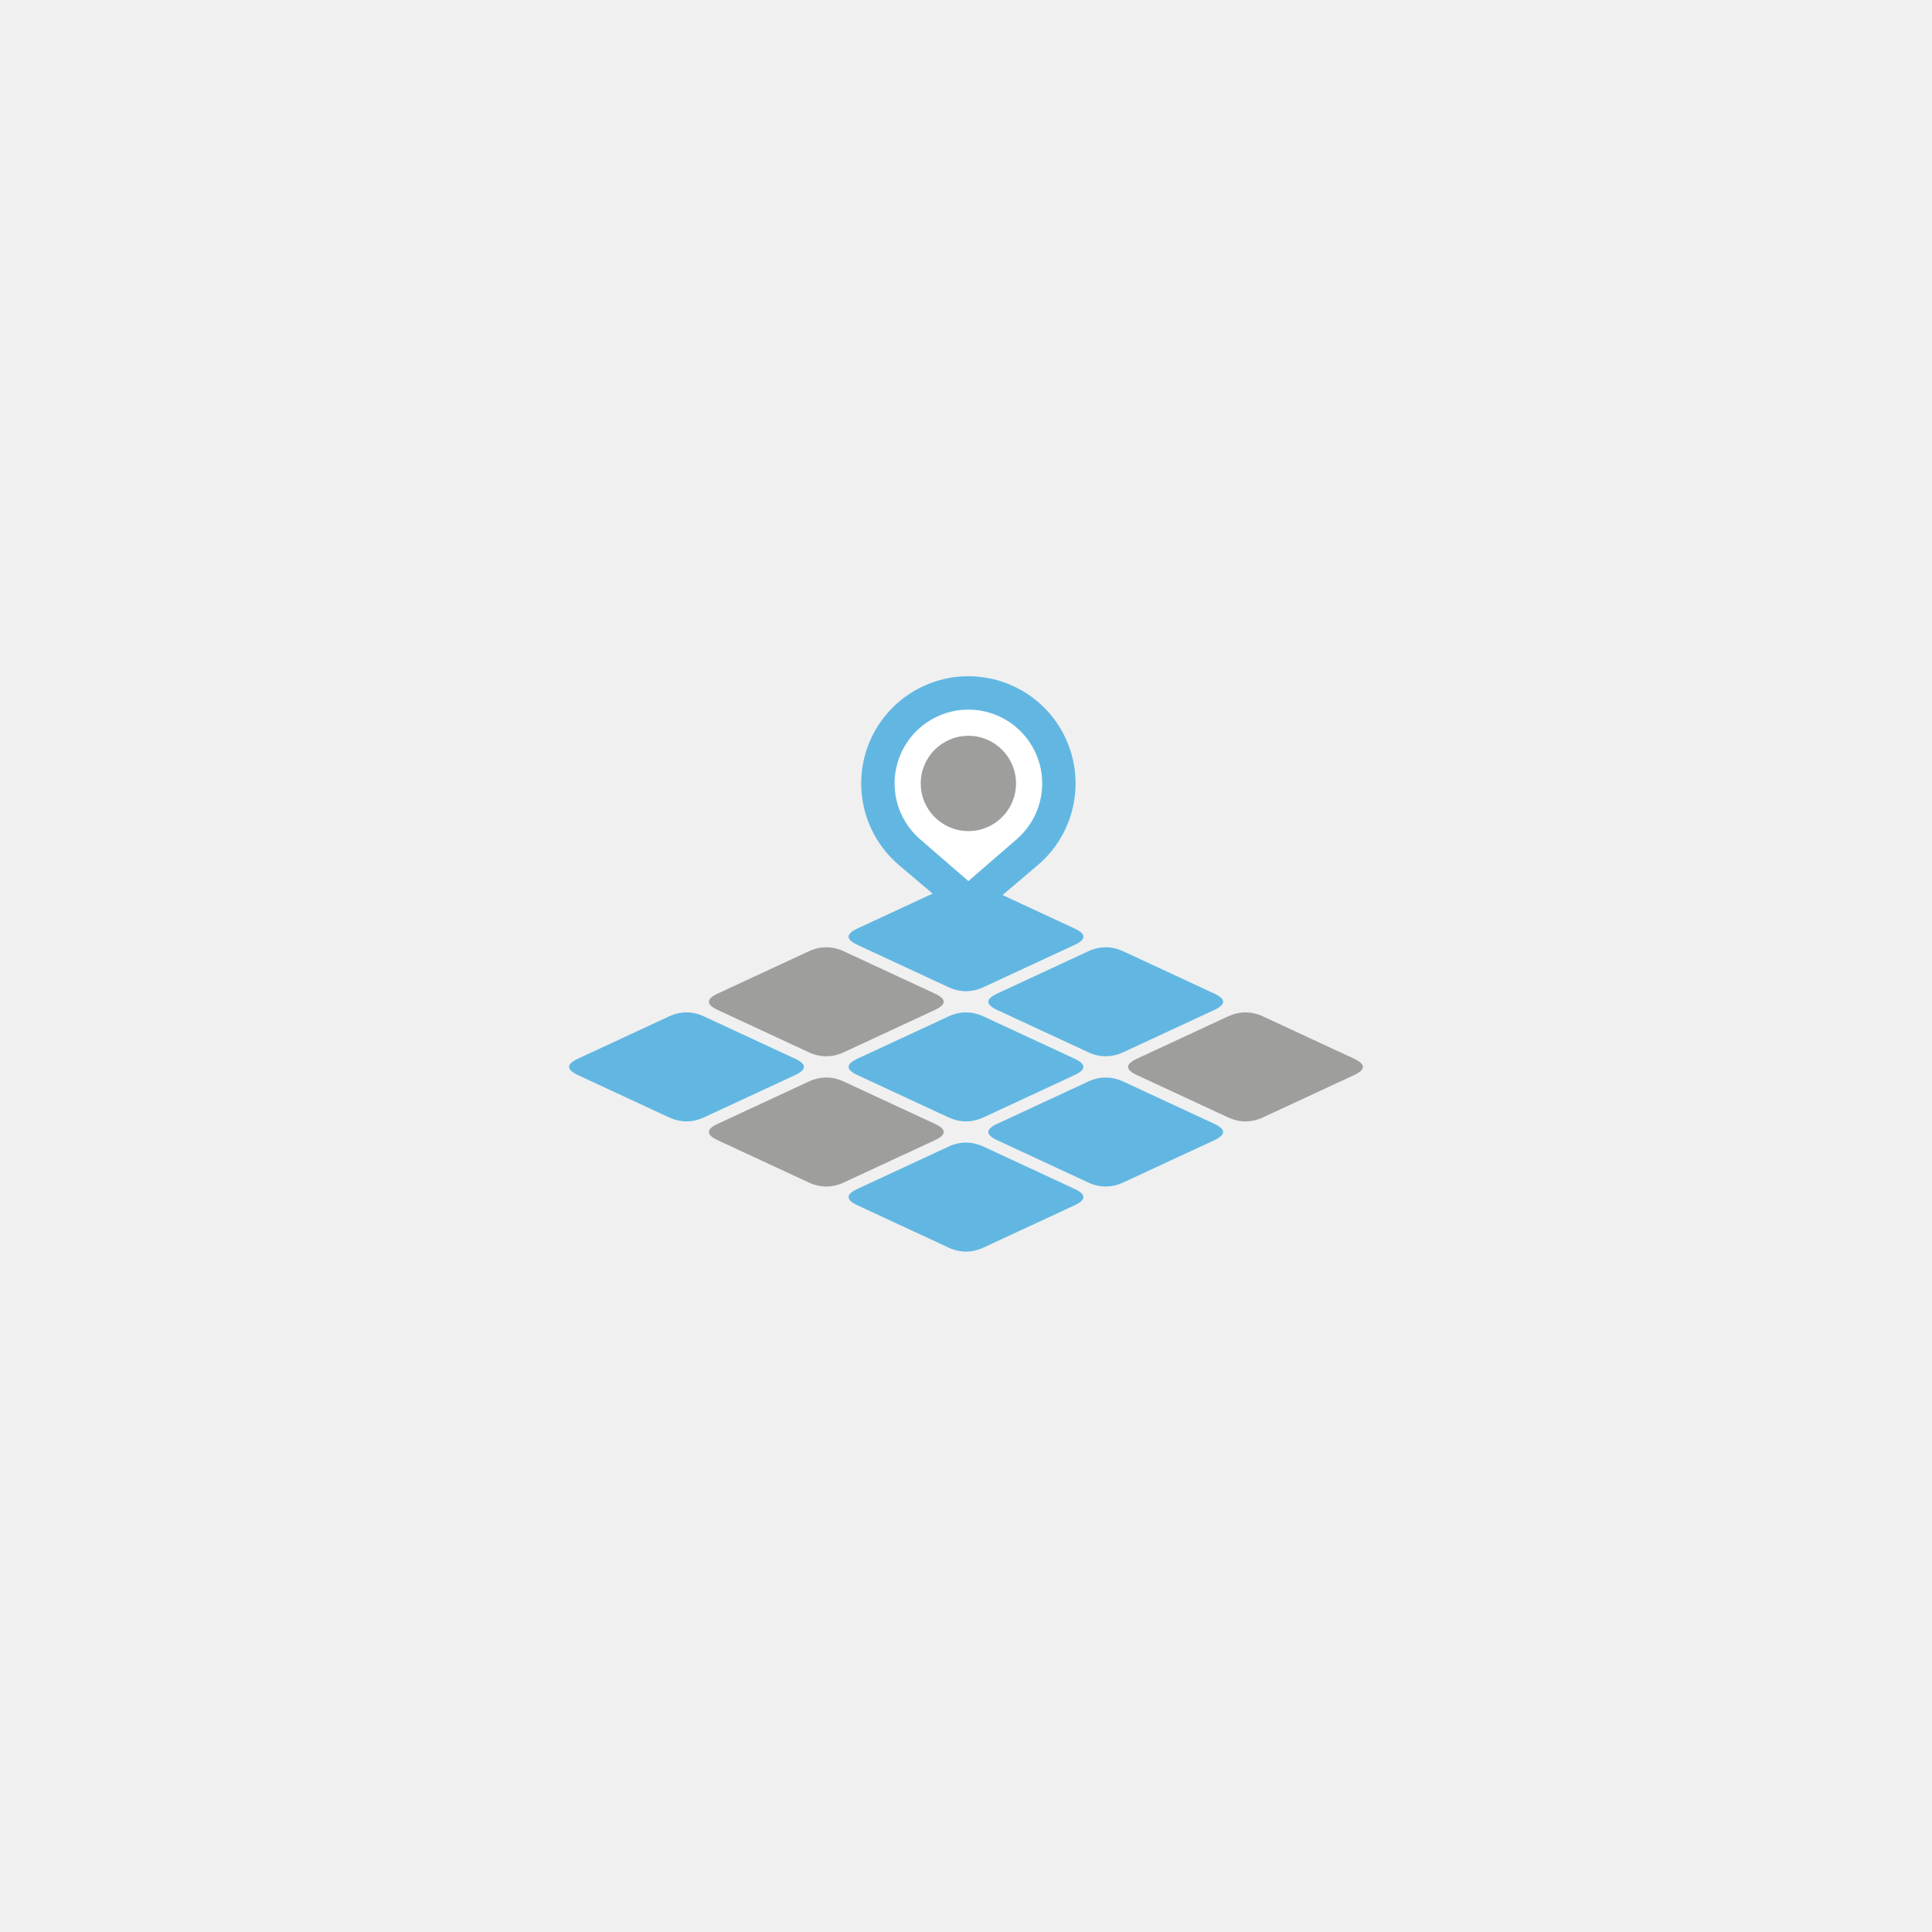
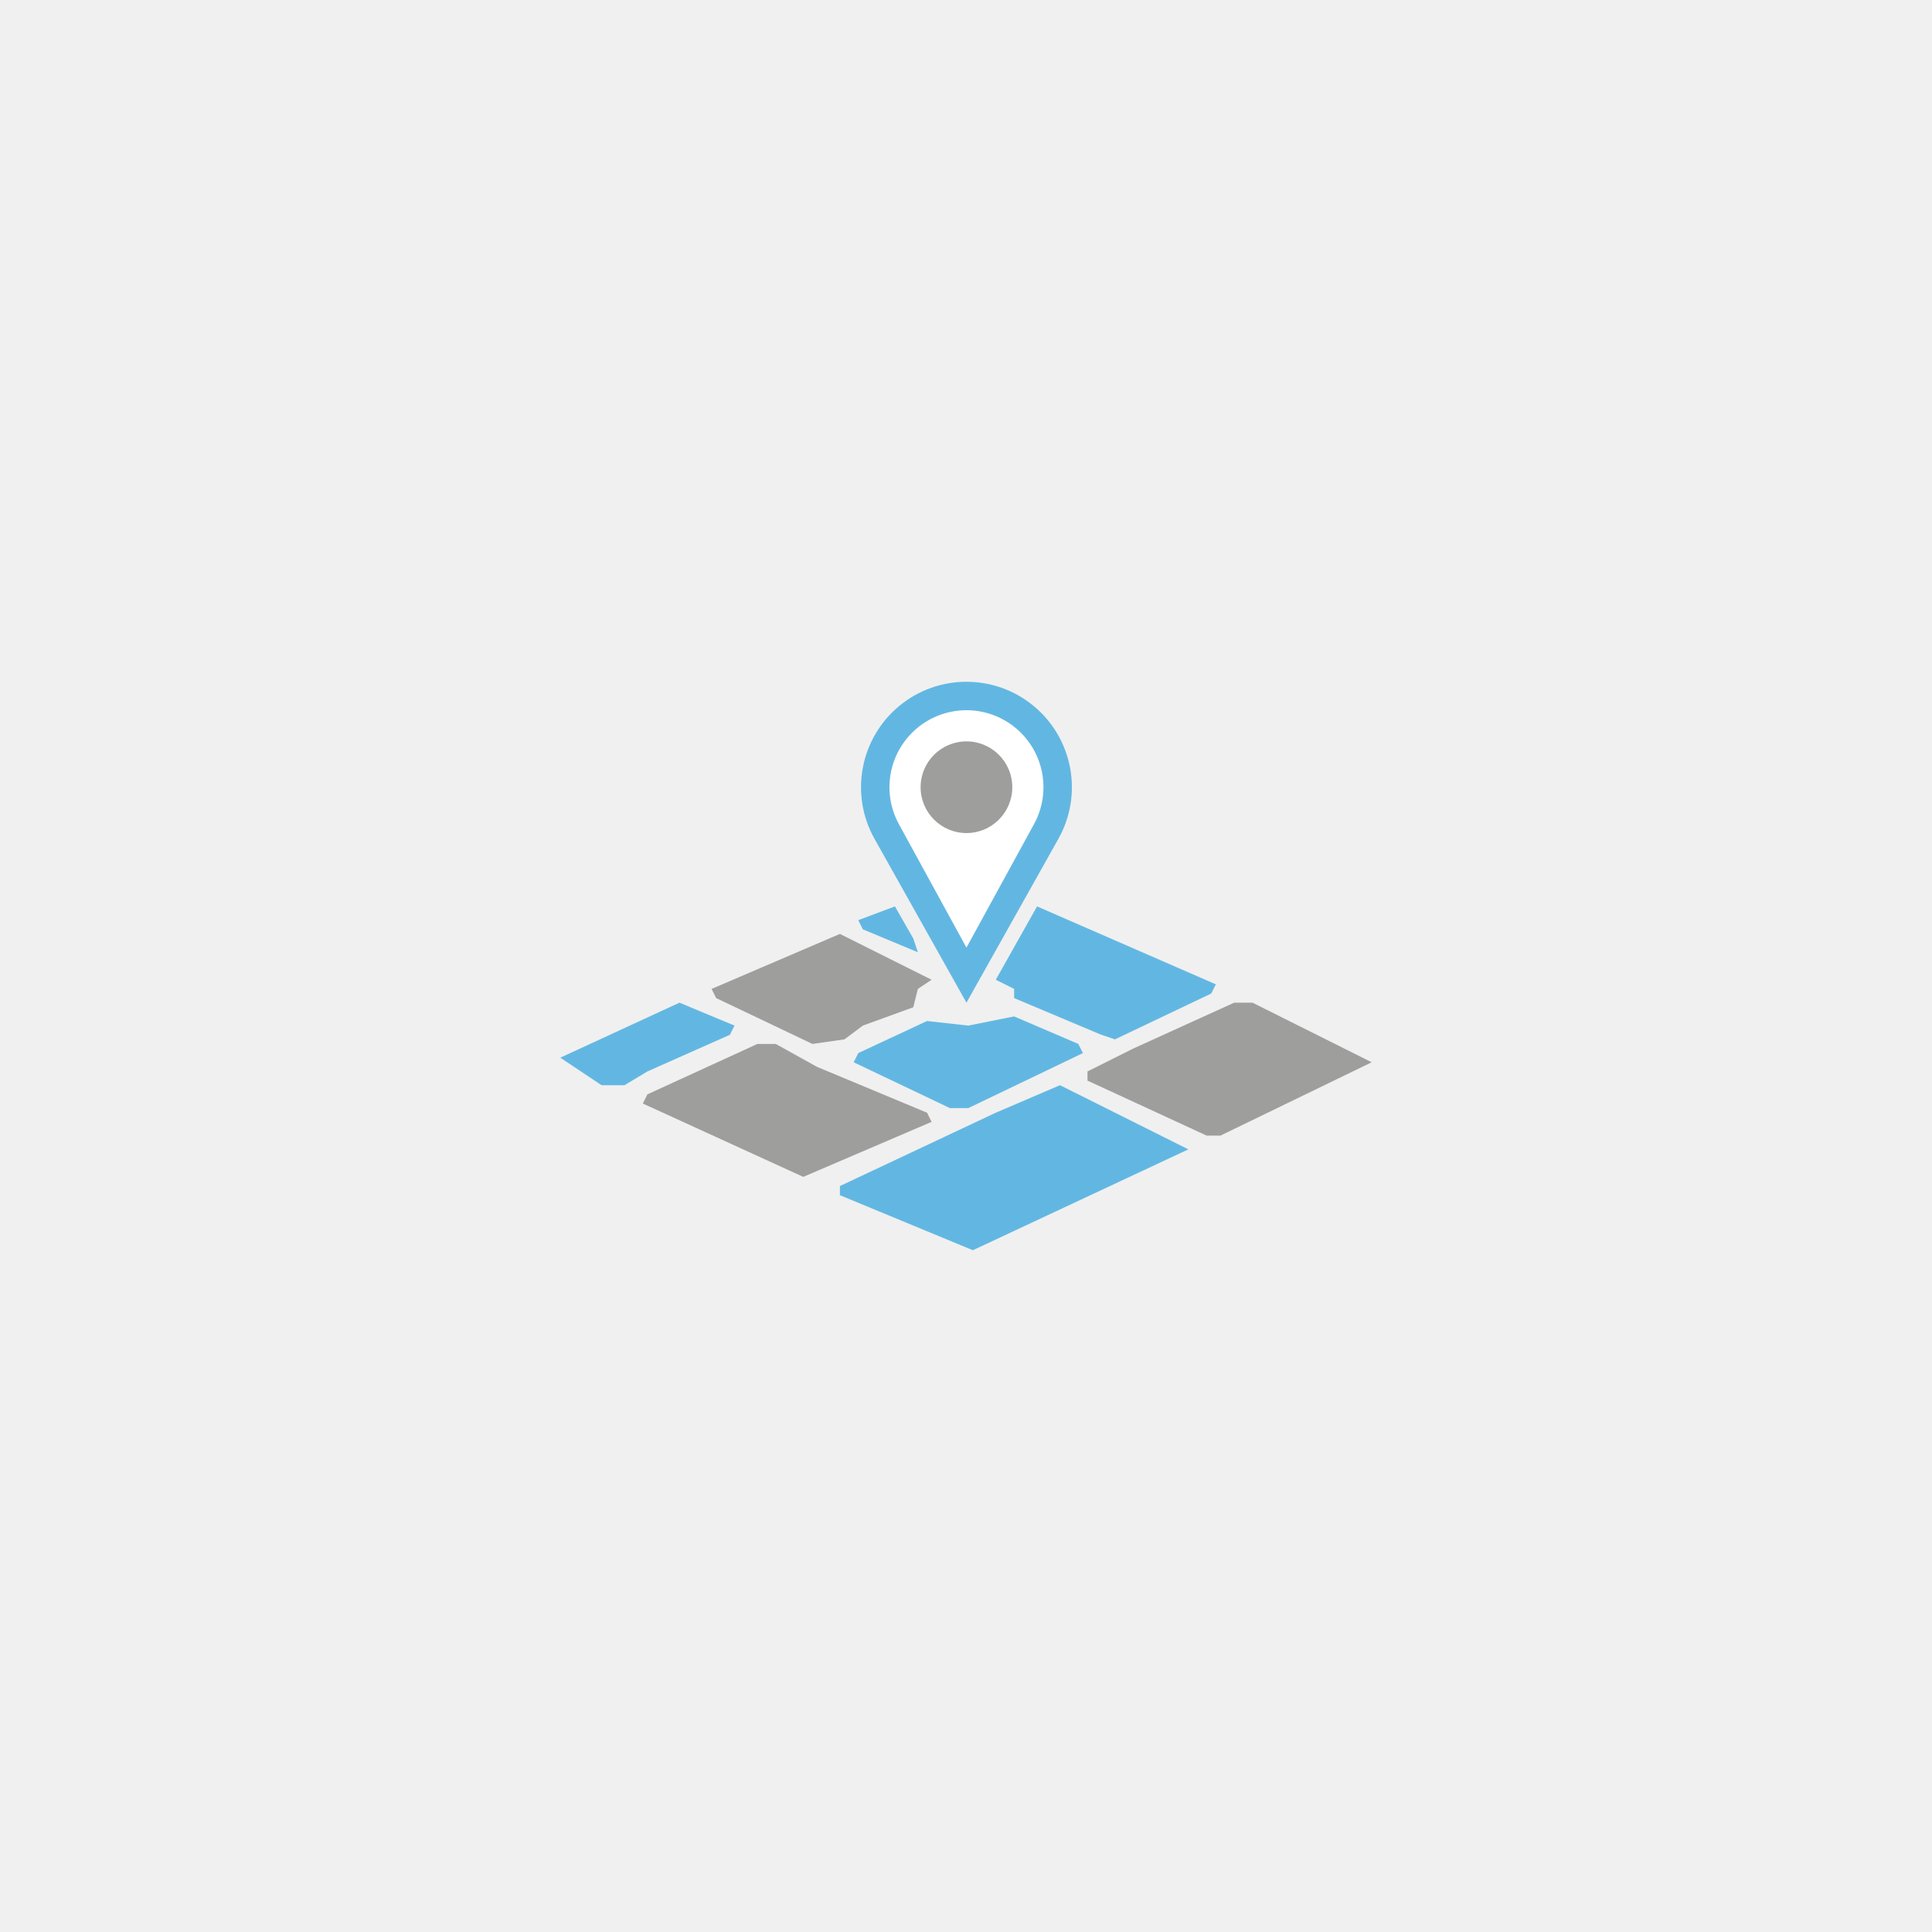
<svg xmlns="http://www.w3.org/2000/svg" width="456" height="456" viewBox="0 0 456 456" version="1.1">
-   <g transform="translate(127.93,128.13) scale(1.1244)">
-     <path transform="translate(89.00,82.67)" d="M -3.71,-10.58 Q 0,-12.30 3.71,-10.58 L 22.79,-1.72 Q 26.50,0 22.79,1.72 L 3.71,10.58 Q 0,12.30 -3.71,10.58 L -22.79,1.72 Q -26.50,0 -22.79,-1.72 Z" fill="#62B7E2" />
-     <path transform="translate(59.67,96.33)" d="M -3.71,-10.58 Q 0,-12.30 3.71,-10.58 L 22.79,-1.72 Q 26.50,0 22.79,1.72 L 3.71,10.58 Q 0,12.30 -3.71,10.58 L -22.79,1.72 Q -26.50,0 -22.79,-1.72 Z" fill="#9E9E9C" />
-     <path transform="translate(118.33,96.33)" d="M -3.71,-10.58 Q 0,-12.30 3.71,-10.58 L 22.79,-1.72 Q 26.50,0 22.79,1.72 L 3.71,10.58 Q 0,12.30 -3.71,10.58 L -22.79,1.72 Q -26.50,0 -22.79,-1.72 Z" fill="#62B7E2" />
-     <path transform="translate(30.33,110.00)" d="M -3.71,-10.58 Q 0,-12.30 3.71,-10.58 L 22.79,-1.72 Q 26.50,0 22.79,1.72 L 3.71,10.58 Q 0,12.30 -3.71,10.58 L -22.79,1.72 Q -26.50,0 -22.79,-1.72 Z" fill="#62B7E2" />
-     <path transform="translate(89.00,110.00)" d="M -3.71,-10.58 Q 0,-12.30 3.71,-10.58 L 22.79,-1.72 Q 26.50,0 22.79,1.72 L 3.71,10.58 Q 0,12.30 -3.71,10.58 L -22.79,1.72 Q -26.50,0 -22.79,-1.72 Z" fill="#62B7E2" />
-     <path transform="translate(147.67,110.00)" d="M -3.71,-10.58 Q 0,-12.30 3.71,-10.58 L 22.79,-1.72 Q 26.50,0 22.79,1.72 L 3.71,10.58 Q 0,12.30 -3.71,10.58 L -22.79,1.72 Q -26.50,0 -22.79,-1.72 Z" fill="#9E9E9C" />
-     <path transform="translate(59.67,123.67)" d="M -3.71,-10.58 Q 0,-12.30 3.71,-10.58 L 22.79,-1.72 Q 26.50,0 22.79,1.72 L 3.71,10.58 Q 0,12.30 -3.71,10.58 L -22.79,1.72 Q -26.50,0 -22.79,-1.72 Z" fill="#9E9E9C" />
-     <path transform="translate(118.33,123.67)" d="M -3.71,-10.58 Q 0,-12.30 3.71,-10.58 L 22.79,-1.72 Q 26.50,0 22.79,1.72 L 3.71,10.58 Q 0,12.30 -3.71,10.58 L -22.79,1.72 Q -26.50,0 -22.79,-1.72 Z" fill="#62B7E2" />
-     <path transform="translate(89.00,137.33)" d="M -3.71,-10.58 Q 0,-12.30 3.71,-10.58 L 22.79,-1.72 Q 26.50,0 22.79,1.72 L 3.71,10.58 Q 0,12.30 -3.71,10.58 L -22.79,1.72 Q -26.50,0 -22.79,-1.72 Z" fill="#62B7E2" />
-     <path d="M 79.36,62.22 L 89.50,71.00 L 99.64,62.22 A 15.50 15.50 0 1 0 79.36,62.22 Z" fill="#FFFFFF" />
-     <path d="M 74.95,67.66 L 89.50,80.00 L 104.05,67.66 A 22.50 22.50 0 1 0 74.95,67.66 Z M 79.36,62.22 L 89.50,71.00 L 99.64,62.22 A 15.50 15.50 0 1 0 79.36,62.22 Z" fill="#62B7E2" fill-rule="evenodd" />
-     <circle cx="89.5" cy="50.5" r="10" fill="#9E9E9C" />
+   <g transform="translate(131.16,130.62) scale(1.082)">
+     <path fill="#62B7E2" fill-rule="evenodd" d="M 119,105 L 100,97 L 100,95 L 96,93 L 105,77 L 144,94 L 143,96 L 122,106 Z" />
+     <path fill="#62B7E2" fill-rule="evenodd" d="M 78,84 L 79,87 L 67,82 L 66,80 L 74,77 Z" />
+     <path fill="#9E9E9C" fill-rule="evenodd" d="M 67,103 L 63,106 L 56,107 L 35,97 L 34,95 L 62,83 L 82,93 L 79,95 L 78,99 Z" />
+     <path fill="#62B7E2" fill-rule="evenodd" d="M 20,113 L 15,116 L 10,116 L 1,110 L 27,98 L 39,103 L 38,105 Z" />
+     <path fill="#9E9E9C" fill-rule="evenodd" d="M 126,108 L 148,98 L 152,98 L 178,111 L 145,127 L 142,127 L 116,115 L 116,113 Z" />
+     <path fill="#62B7E2" fill-rule="evenodd" d="M 100,101 L 114,107 L 115,109 L 90,121 L 86,121 L 65,111 L 66,109 L 81,102 L 90,103 Z" />
+     <path fill="#9E9E9C" fill-rule="evenodd" d="M 57,112 L 81,122 L 82,124 L 54,136 L 19,120 L 20,118 L 44,107 L 48,107 Z" />
+     <path fill="#62B7E2" fill-rule="evenodd" d="M 96,122 L 110,116 L 138,130 L 91,152 L 62,140 L 62,138 Z" />
+     <path fill="#FFFFFF" d="M 74.862,59.064 L 89.600,86.000 L 104.338,59.064 A 16.8 16.8 0 1 0 74.862,59.064 Z" />
+     <path fill="#62B7E2" fill-rule="evenodd" d="M 69.542,62.255 L 89.600,98.000 L 109.658,62.255 A 23.0 23.0 0 1 0 69.542,62.255 Z M 74.862,59.064 L 89.600,86.000 L 104.338,59.064 A 16.8 16.8 0 1 0 74.862,59.064 Z" />
+     <circle cx="89.6" cy="51.0" r="10.0" fill="#9E9E9C" />
  </g>
</svg>
